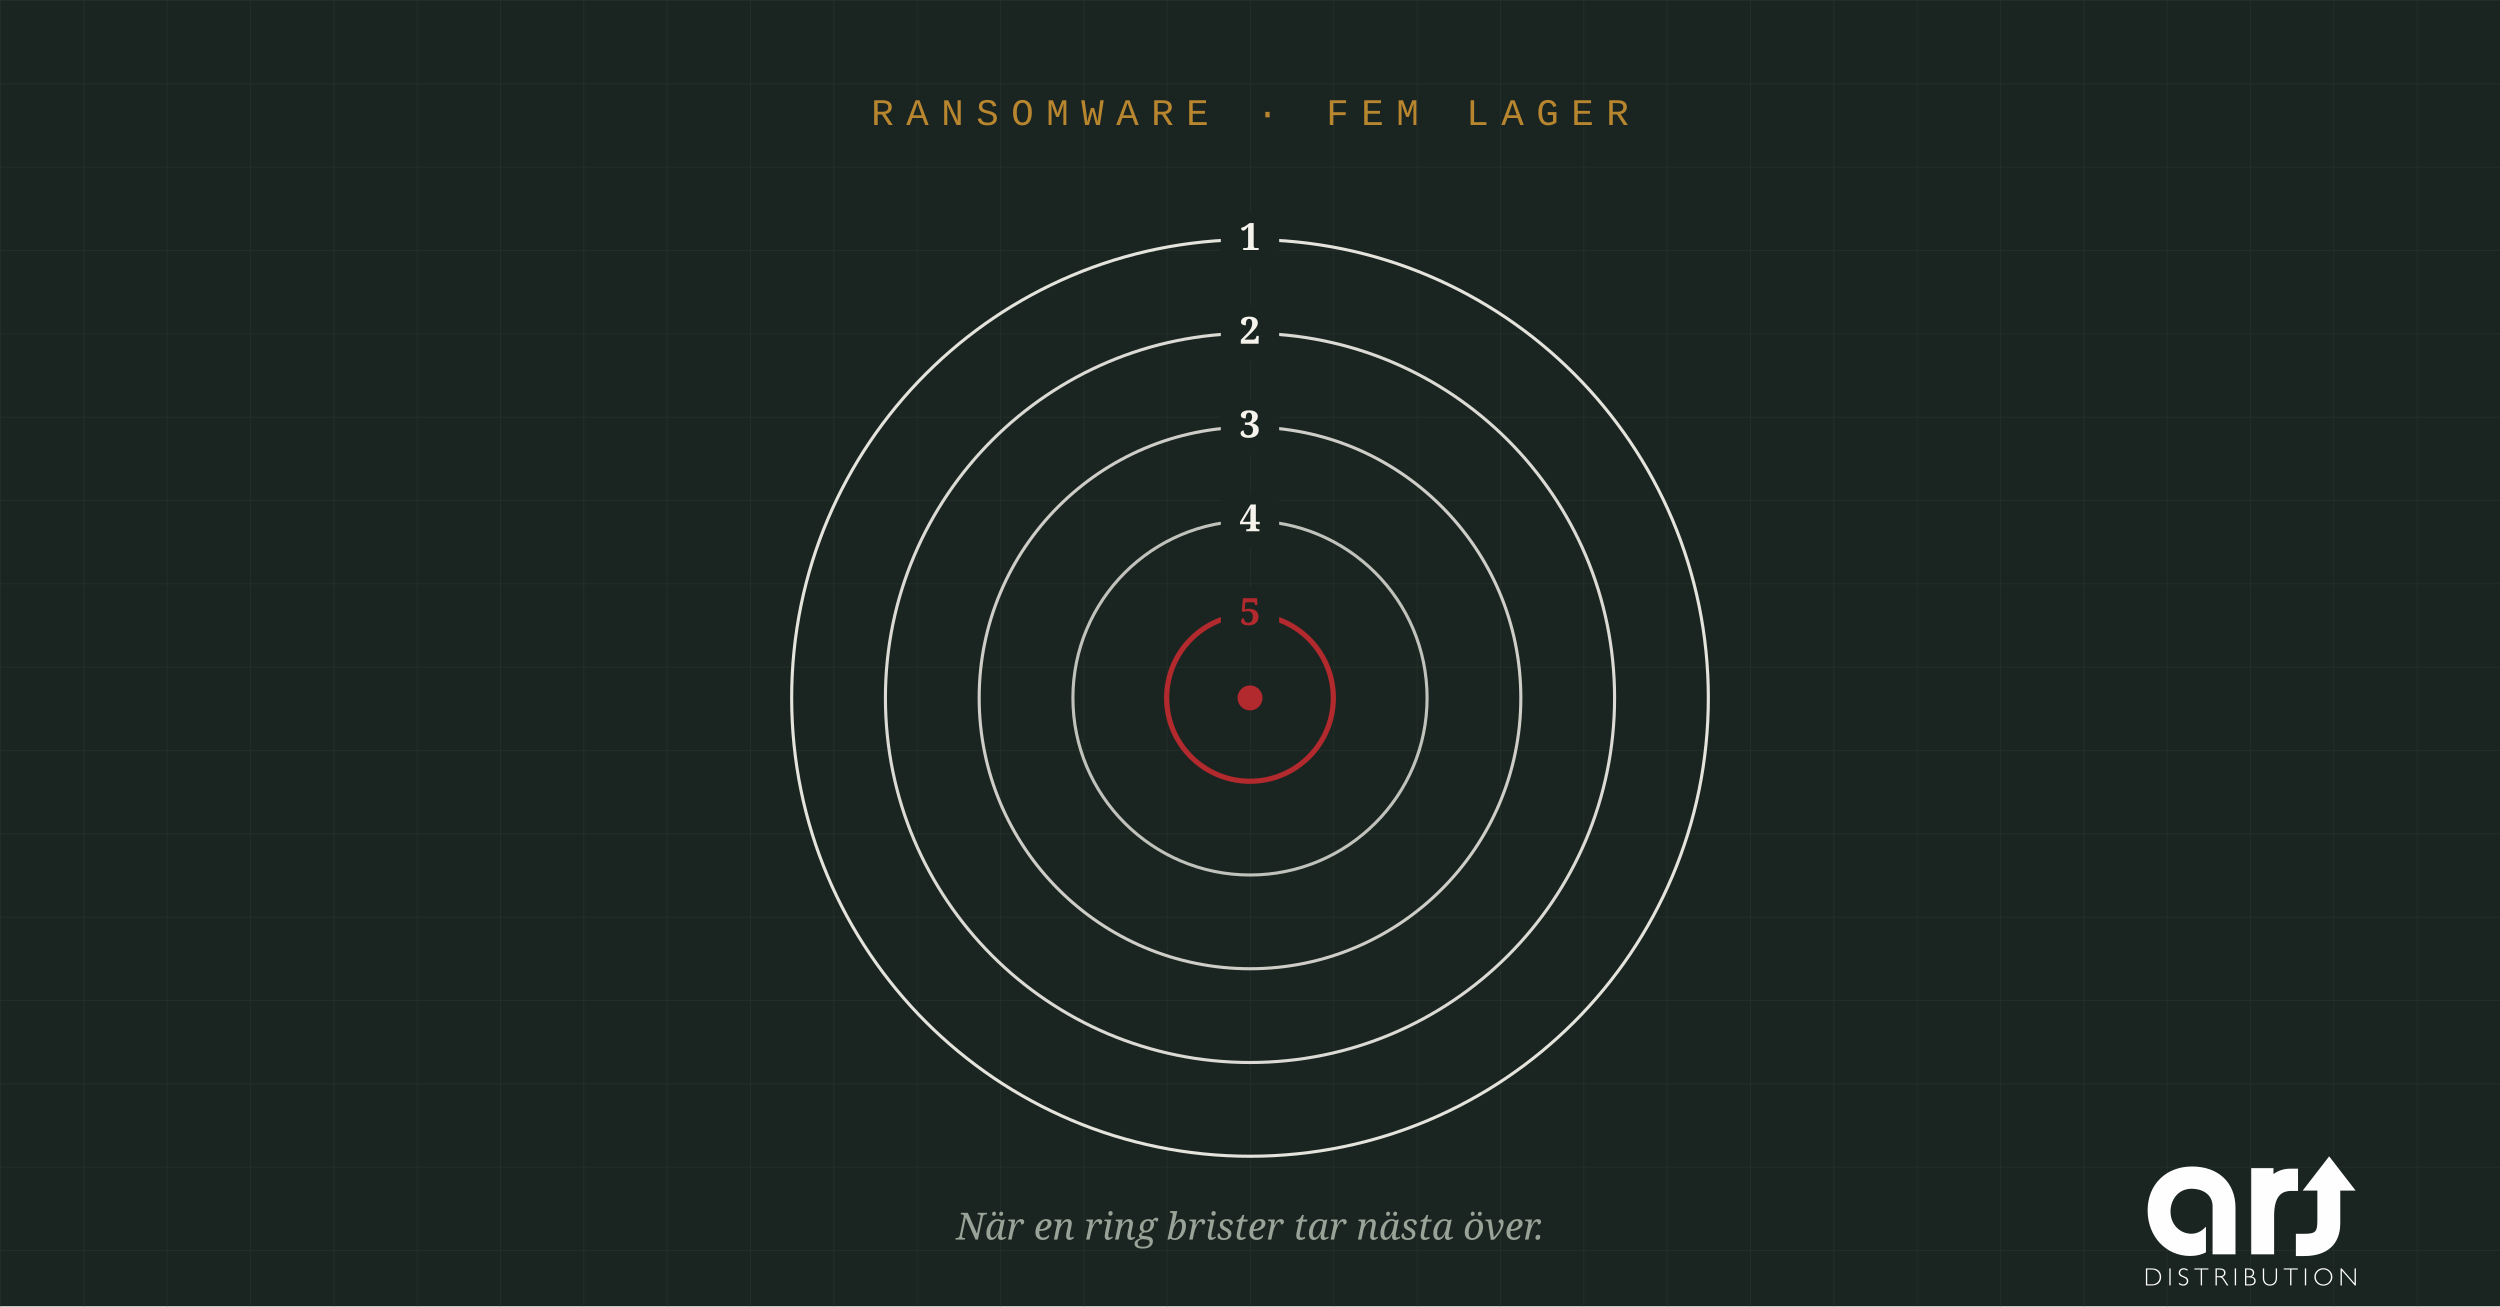
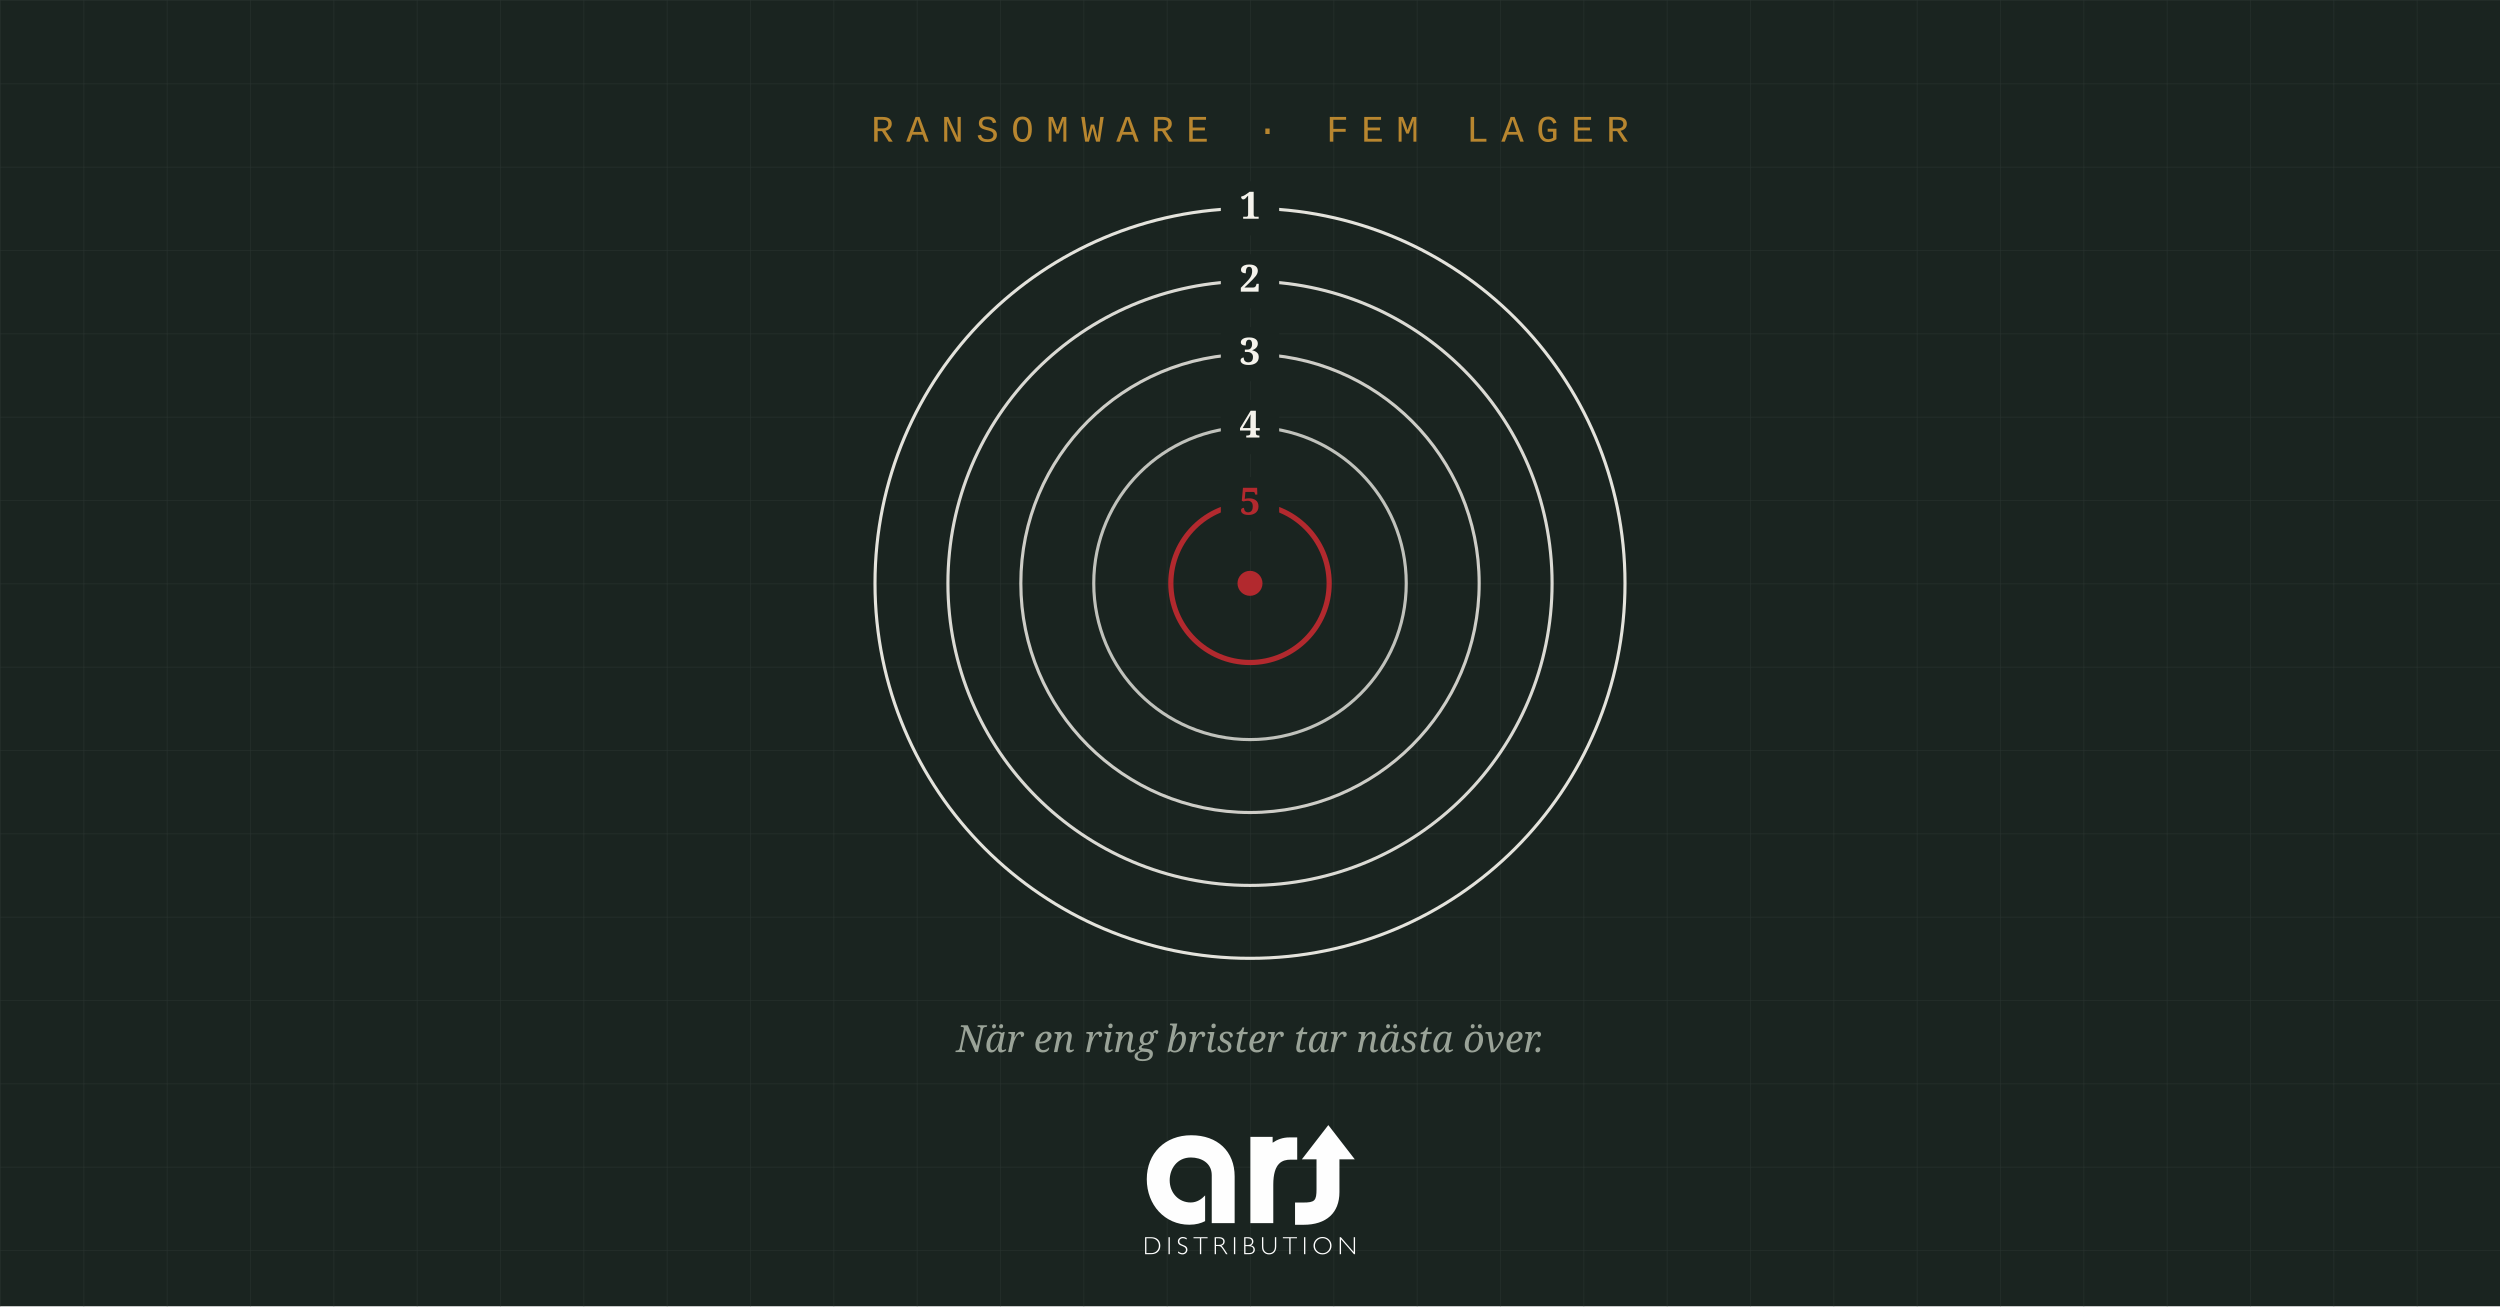
<svg xmlns="http://www.w3.org/2000/svg" viewBox="0 0 1200 627" width="1200" height="627">
  <rect width="1200" height="627" fill="#1a2420" />
  <defs>
    <pattern id="grid" width="40" height="40" patternUnits="userSpaceOnUse">
      <path d="M 40 0 L 0 0 0 40" fill="none" stroke="#2a3430" stroke-width="0.5" />
    </pattern>
  </defs>
  <rect width="1200" height="627" fill="url(#grid)" />
-   <text x="600" y="60" text-anchor="middle" font-family="'Courier New', monospace" font-size="18" fill="#b8862f" letter-spacing="6">RANSOMWARE · FEM LAGER</text>
-   <g transform="translate(600 335)">
-     <circle cx="0" cy="0" r="220" fill="none" stroke="#f5f3ec" stroke-width="1.5" opacity="0.92" />
-     <circle cx="0" cy="0" r="175" fill="none" stroke="#f5f3ec" stroke-width="1.5" opacity="0.88" />
-     <circle cx="0" cy="0" r="130" fill="none" stroke="#f5f3ec" stroke-width="1.5" opacity="0.82" />
-     <circle cx="0" cy="0" r="85" fill="none" stroke="#f5f3ec" stroke-width="1.5" opacity="0.76" />
-     <circle cx="0" cy="0" r="40" fill="none" stroke="#b2292e" stroke-width="2.5" />
+   <text x="600" y="68" text-anchor="middle" font-family="'Courier New', monospace" font-size="18" fill="#b8862f" letter-spacing="6">RANSOMWARE · FEM LAGER</text>
+   <g transform="translate(600 280)">
+     <circle cx="0" cy="0" r="180" fill="none" stroke="#f5f3ec" stroke-width="1.5" opacity="0.92" />
+     <circle cx="0" cy="0" r="145" fill="none" stroke="#f5f3ec" stroke-width="1.5" opacity="0.88" />
+     <circle cx="0" cy="0" r="110" fill="none" stroke="#f5f3ec" stroke-width="1.5" opacity="0.82" />
+     <circle cx="0" cy="0" r="75" fill="none" stroke="#f5f3ec" stroke-width="1.5" opacity="0.76" />
+     <circle cx="0" cy="0" r="38" fill="none" stroke="#b2292e" stroke-width="2.5" />
    <circle cx="0" cy="0" r="6" fill="#b2292e" />
    <g font-family="'Iowan Old Style', Georgia, serif" font-size="18" font-weight="600" fill="#f5f3ec" text-anchor="middle">
-       <rect x="-14" y="-233" width="28" height="26" fill="#1a2420" />
-       <text x="0" y="-215">1</text>
-       <rect x="-14" y="-188" width="28" height="26" fill="#1a2420" />
-       <text x="0" y="-170">2</text>
-       <rect x="-14" y="-143" width="28" height="26" fill="#1a2420" />
-       <text x="0" y="-125">3</text>
-       <rect x="-14" y="-98" width="28" height="26" fill="#1a2420" />
-       <text x="0" y="-80">4</text>
-       <rect x="-14" y="-53" width="28" height="26" fill="#1a2420" />
-       <text x="0" y="-35" fill="#b2292e">5</text>
+       <rect x="-14" y="-193" width="28" height="26" fill="#1a2420" />
+       <text x="0" y="-175">1</text>
+       <rect x="-14" y="-158" width="28" height="26" fill="#1a2420" />
+       <text x="0" y="-140">2</text>
+       <rect x="-14" y="-123" width="28" height="26" fill="#1a2420" />
+       <text x="0" y="-105">3</text>
+       <rect x="-14" y="-88" width="28" height="26" fill="#1a2420" />
+       <text x="0" y="-70">4</text>
+       <rect x="-14" y="-51" width="28" height="26" fill="#1a2420" />
+       <text x="0" y="-33" fill="#b2292e">5</text>
    </g>
  </g>
-   <text x="600" y="595" text-anchor="middle" font-family="'Iowan Old Style', Georgia, serif" font-size="18" fill="#9aa398" font-style="italic">När en ring brister tar nästa över.</text>
-   <svg x="1030" y="555" width="130" height="62" viewBox="905 715 1699 1045" preserveAspectRatio="xMinYMin meet">
+   <text x="600" y="505" text-anchor="middle" font-family="'Iowan Old Style', Georgia, serif" font-size="18" fill="#9aa398" font-style="italic">När en ring brister tar nästa över.</text>
+   <svg x="535" y="540" width="130" height="62" viewBox="905 715 1699 1045" preserveAspectRatio="xMidYMin meet">
    <path fill="#fefefe" d="M 916.247 1631.409 L 916.247 1751.309 L 955.03 1751.309 C 972.813 1751.309 987.613 1745.842 999.463 1734.905 C 1011.309 1723.971 1017.234 1709.476 1017.234 1691.409 C 1017.234 1673.734 1011.397 1659.326 999.709 1648.155 C 988.034 1636.988 972.909 1631.409 954.338 1631.409 L 916.247 1631.409 Z M 905.609 1622.542 L 953.751 1622.542 C 978.097 1622.542 996.68 1628.946 1009.509 1641.755 C 1022.343 1654.559 1028.747 1671.113 1028.747 1691.409 C 1028.747 1711.309 1022.405 1727.751 1009.709 1740.717 C 997.009 1753.684 978.98 1760.176 955.622 1760.176 L 905.609 1760.176 L 905.609 1622.542 Z" />
    <path fill="#fefefe" d="M 1095.117 1760.174 L 1105.755 1760.174 L 1105.755 1622.541 L 1095.117 1622.541 L 1095.117 1760.174 Z" />
    <path fill="#fefefe" d="M 1242.365 1629.438 L 1242.365 1641.159 C 1230.407 1634.13 1220.136 1630.622 1211.528 1630.622 C 1203.253 1630.622 1196.344 1633.13 1190.79 1638.159 C 1185.236 1643.18 1182.465 1649.401 1182.465 1656.826 C 1182.465 1662.147 1184.103 1666.938 1187.39 1671.214 C 1190.678 1675.484 1197.54 1679.584 1207.982 1683.526 C 1218.423 1687.468 1226.048 1690.755 1230.836 1693.38 C 1235.628 1696.001 1239.703 1699.818 1243.057 1704.805 C 1246.403 1709.793 1248.078 1716.272 1248.078 1724.214 C 1248.078 1734.793 1244.198 1743.722 1236.453 1751.014 C 1228.707 1758.301 1219.248 1761.947 1208.078 1761.947 C 1196.653 1761.947 1184.89 1757.947 1172.807 1749.926 L 1172.807 1737.418 C 1186.148 1747.205 1197.698 1752.097 1207.486 1752.097 C 1215.628 1752.097 1222.515 1749.447 1228.128 1744.164 C 1233.744 1738.884 1236.553 1732.393 1236.553 1724.705 C 1236.553 1718.859 1234.815 1713.589 1231.332 1708.893 C 1227.844 1704.193 1220.79 1699.805 1210.161 1695.718 C 1199.519 1691.643 1191.923 1688.355 1187.353 1685.855 C 1182.786 1683.351 1178.907 1679.793 1175.715 1675.176 C 1172.528 1670.547 1170.936 1664.584 1170.936 1657.293 C 1170.936 1647.197 1174.815 1638.576 1182.565 1631.455 C 1190.307 1624.326 1199.644 1620.768 1210.54 1620.768 C 1221.244 1620.768 1231.861 1623.664 1242.365 1629.438" />
    <path fill="#fefefe" d="M 1297.499 1622.543 L 1297.499 1631.409 L 1349.124 1631.409 L 1349.124 1760.176 L 1359.865 1760.176 L 1359.865 1631.409 L 1411.486 1631.409 L 1411.486 1622.543 L 1297.499 1622.543 Z" />
    <path fill="#fefefe" d="M 1479.333 1631.409 L 1479.333 1685.301 L 1502.187 1685.301 C 1513.816 1685.301 1522.696 1682.947 1528.837 1678.255 C 1534.983 1673.563 1538.05 1666.913 1538.05 1658.305 C 1538.05 1649.83 1534.937 1643.23 1528.691 1638.501 C 1522.445 1633.771 1513.483 1631.409 1501.795 1631.409 L 1479.333 1631.409 Z M 1468.691 1622.542 L 1503.962 1622.542 C 1518.741 1622.542 1530.033 1625.742 1537.854 1632.146 C 1545.675 1638.551 1549.579 1647.209 1549.579 1658.109 C 1549.579 1674.005 1540.845 1685.163 1523.37 1691.605 C 1527.904 1693.771 1534.012 1700.767 1541.696 1712.588 L 1572.829 1760.176 L 1560.229 1760.176 L 1536.254 1722.455 C 1528.246 1709.842 1522.016 1701.976 1517.545 1698.846 C 1513.075 1695.73 1506.55 1694.167 1497.954 1694.167 L 1479.333 1694.167 L 1479.333 1760.176 L 1468.691 1760.176 L 1468.691 1622.542 Z" />
    <path fill="#fefefe" d="M 1624.505 1760.174 L 1635.142 1760.174 L 1635.142 1622.541 L 1624.505 1622.541 L 1624.505 1760.174 Z" />
    <path fill="#fefefe" d="M 1717.861 1695.251 L 1717.861 1751.309 L 1746.336 1751.309 C 1758.098 1751.309 1767.028 1748.784 1773.132 1743.721 C 1779.24 1738.663 1782.294 1731.901 1782.294 1723.43 C 1782.294 1704.646 1768.761 1695.251 1741.707 1695.251 L 1717.861 1695.251 Z M 1717.861 1631.409 L 1717.861 1686.284 L 1732.64 1686.284 C 1757.665 1686.284 1770.178 1677.159 1770.178 1658.896 C 1770.178 1640.572 1757.528 1631.409 1732.248 1631.409 L 1717.861 1631.409 Z M 1707.223 1622.542 L 1735.894 1622.542 C 1750.928 1622.542 1762.332 1625.697 1770.082 1632.001 C 1777.823 1638.305 1781.703 1647.013 1781.703 1658.109 C 1781.703 1671.371 1775.103 1681.592 1761.902 1688.747 C 1783.119 1693.342 1793.723 1704.967 1793.723 1723.626 C 1793.723 1734.797 1789.573 1743.676 1781.261 1750.276 C 1772.948 1756.876 1761.707 1760.176 1747.519 1760.176 L 1707.223 1760.176 L 1707.223 1622.542 Z" />
    <path fill="#fefefe" d="M 1955.951 1622.542 L 1966.592 1622.542 L 1966.592 1697.613 C 1966.592 1718.167 1961.234 1734.03 1950.53 1745.201 C 1939.83 1756.371 1925.963 1761.951 1908.955 1761.951 C 1892.009 1761.951 1878.18 1756.434 1867.48 1745.396 C 1856.78 1734.363 1851.417 1719.251 1851.417 1700.076 L 1851.417 1622.542 L 1862.159 1622.542 L 1862.159 1699.684 C 1862.159 1716.101 1866.505 1728.946 1875.213 1738.205 C 1883.921 1747.467 1895.163 1752.096 1908.955 1752.096 C 1922.884 1752.096 1934.188 1747.417 1942.896 1738.059 C 1951.605 1728.701 1955.951 1715.409 1955.951 1698.205 L 1955.951 1622.542 Z" />
    <path fill="#fefefe" d="M 2020.544 1622.543 L 2020.544 1631.409 L 2072.165 1631.409 L 2072.165 1760.176 L 2082.906 1760.176 L 2082.906 1631.409 L 2134.531 1631.409 L 2134.531 1622.543 L 2020.544 1622.543 Z" />
    <path fill="#fefefe" d="M 2191.542 1760.174 L 2202.18 1760.174 L 2202.18 1622.541 L 2191.542 1622.541 L 2191.542 1760.174 Z" />
    <path fill="#fefefe" d="M 2341.39 1752.098 C 2358.52 1752.098 2372.966 1746.235 2384.749 1734.51 C 2396.536 1722.785 2402.424 1708.414 2402.424 1691.406 C 2402.424 1674.327 2396.536 1659.931 2384.749 1648.206 C 2372.966 1636.481 2358.52 1630.623 2341.39 1630.623 C 2324.199 1630.623 2309.641 1636.481 2297.732 1648.206 C 2285.824 1659.931 2279.861 1674.327 2279.861 1691.406 C 2279.861 1708.414 2285.824 1722.785 2297.732 1734.51 C 2309.641 1746.235 2324.199 1752.098 2341.39 1752.098 M 2340.995 1620.769 C 2361.341 1620.769 2378.595 1627.614 2392.732 1641.31 C 2406.882 1655.006 2413.949 1671.702 2413.949 1691.406 C 2413.949 1711.048 2406.882 1727.714 2392.732 1741.406 C 2378.595 1755.102 2361.341 1761.948 2340.995 1761.948 C 2320.711 1761.948 2303.532 1755.102 2289.457 1741.406 C 2275.378 1727.714 2268.336 1711.048 2268.336 1691.406 C 2268.336 1671.702 2275.378 1655.006 2289.457 1641.31 C 2303.532 1627.614 2320.711 1620.769 2340.995 1620.769" />
    <path fill="#fefefe" d="M 2593.713 1622.543 L 2593.713 1742.834 L 2489.329 1622.543 L 2480.317 1622.543 L 2480.317 1760.176 L 2490.954 1760.176 L 2490.954 1639.885 L 2595.6 1760.176 L 2604.35 1760.176 L 2604.35 1622.543 L 2593.713 1622.543 Z" />
    <path fill="#fefefe" d="M 1278.819 797.869 C 1067.161 797.869 919.415 944.027 919.415 1153.402 C 919.415 1363.477 1067.161 1521.852 1263.211 1521.852 C 1318.344 1521.852 1358.115 1509.631 1391.361 1492.835 L 1391.361 1284.685 C 1364.528 1313.414 1326.049 1341.839 1274.803 1341.839 C 1177.861 1341.839 1104.719 1264.71 1104.719 1162.448 C 1104.719 1070.719 1163.607 977.881 1276.278 977.881 C 1360.29 977.881 1445.007 1021.973 1445.007 1120.735 L 1445.007 1508.769 L 1630.328 1508.769 L 1630.328 1131.152 C 1630.328 928.644 1492.436 797.869 1278.819 797.869 M 2388.148 715.677 L 2173.978 992.848 L 2292.649 992.848 L 2292.649 1233.539 C 2292.649 1328.085 2278.523 1342.331 2184.003 1342.331 L 2118.857 1342.331 L 2118.857 1522.331 L 2187.982 1522.331 C 2372.328 1522.331 2478.073 1426.085 2478.073 1258.318 L 2478.073 992.848 L 2602.349 992.848 L 2388.148 715.677 Z M 2136.344 815.381 L 2075.186 815.381 C 2018.019 815.381 1974.99 832.548 1937.628 858.406 L 1937.628 810.931 L 1757.644 810.931 L 1757.644 1508.769 L 1942.823 1508.769 L 1942.823 1198.356 C 1942.823 1018.481 2018.49 995.394 2084.278 995.394 L 2136.344 995.394 L 2136.344 815.381 Z" />
  </svg>
</svg>
